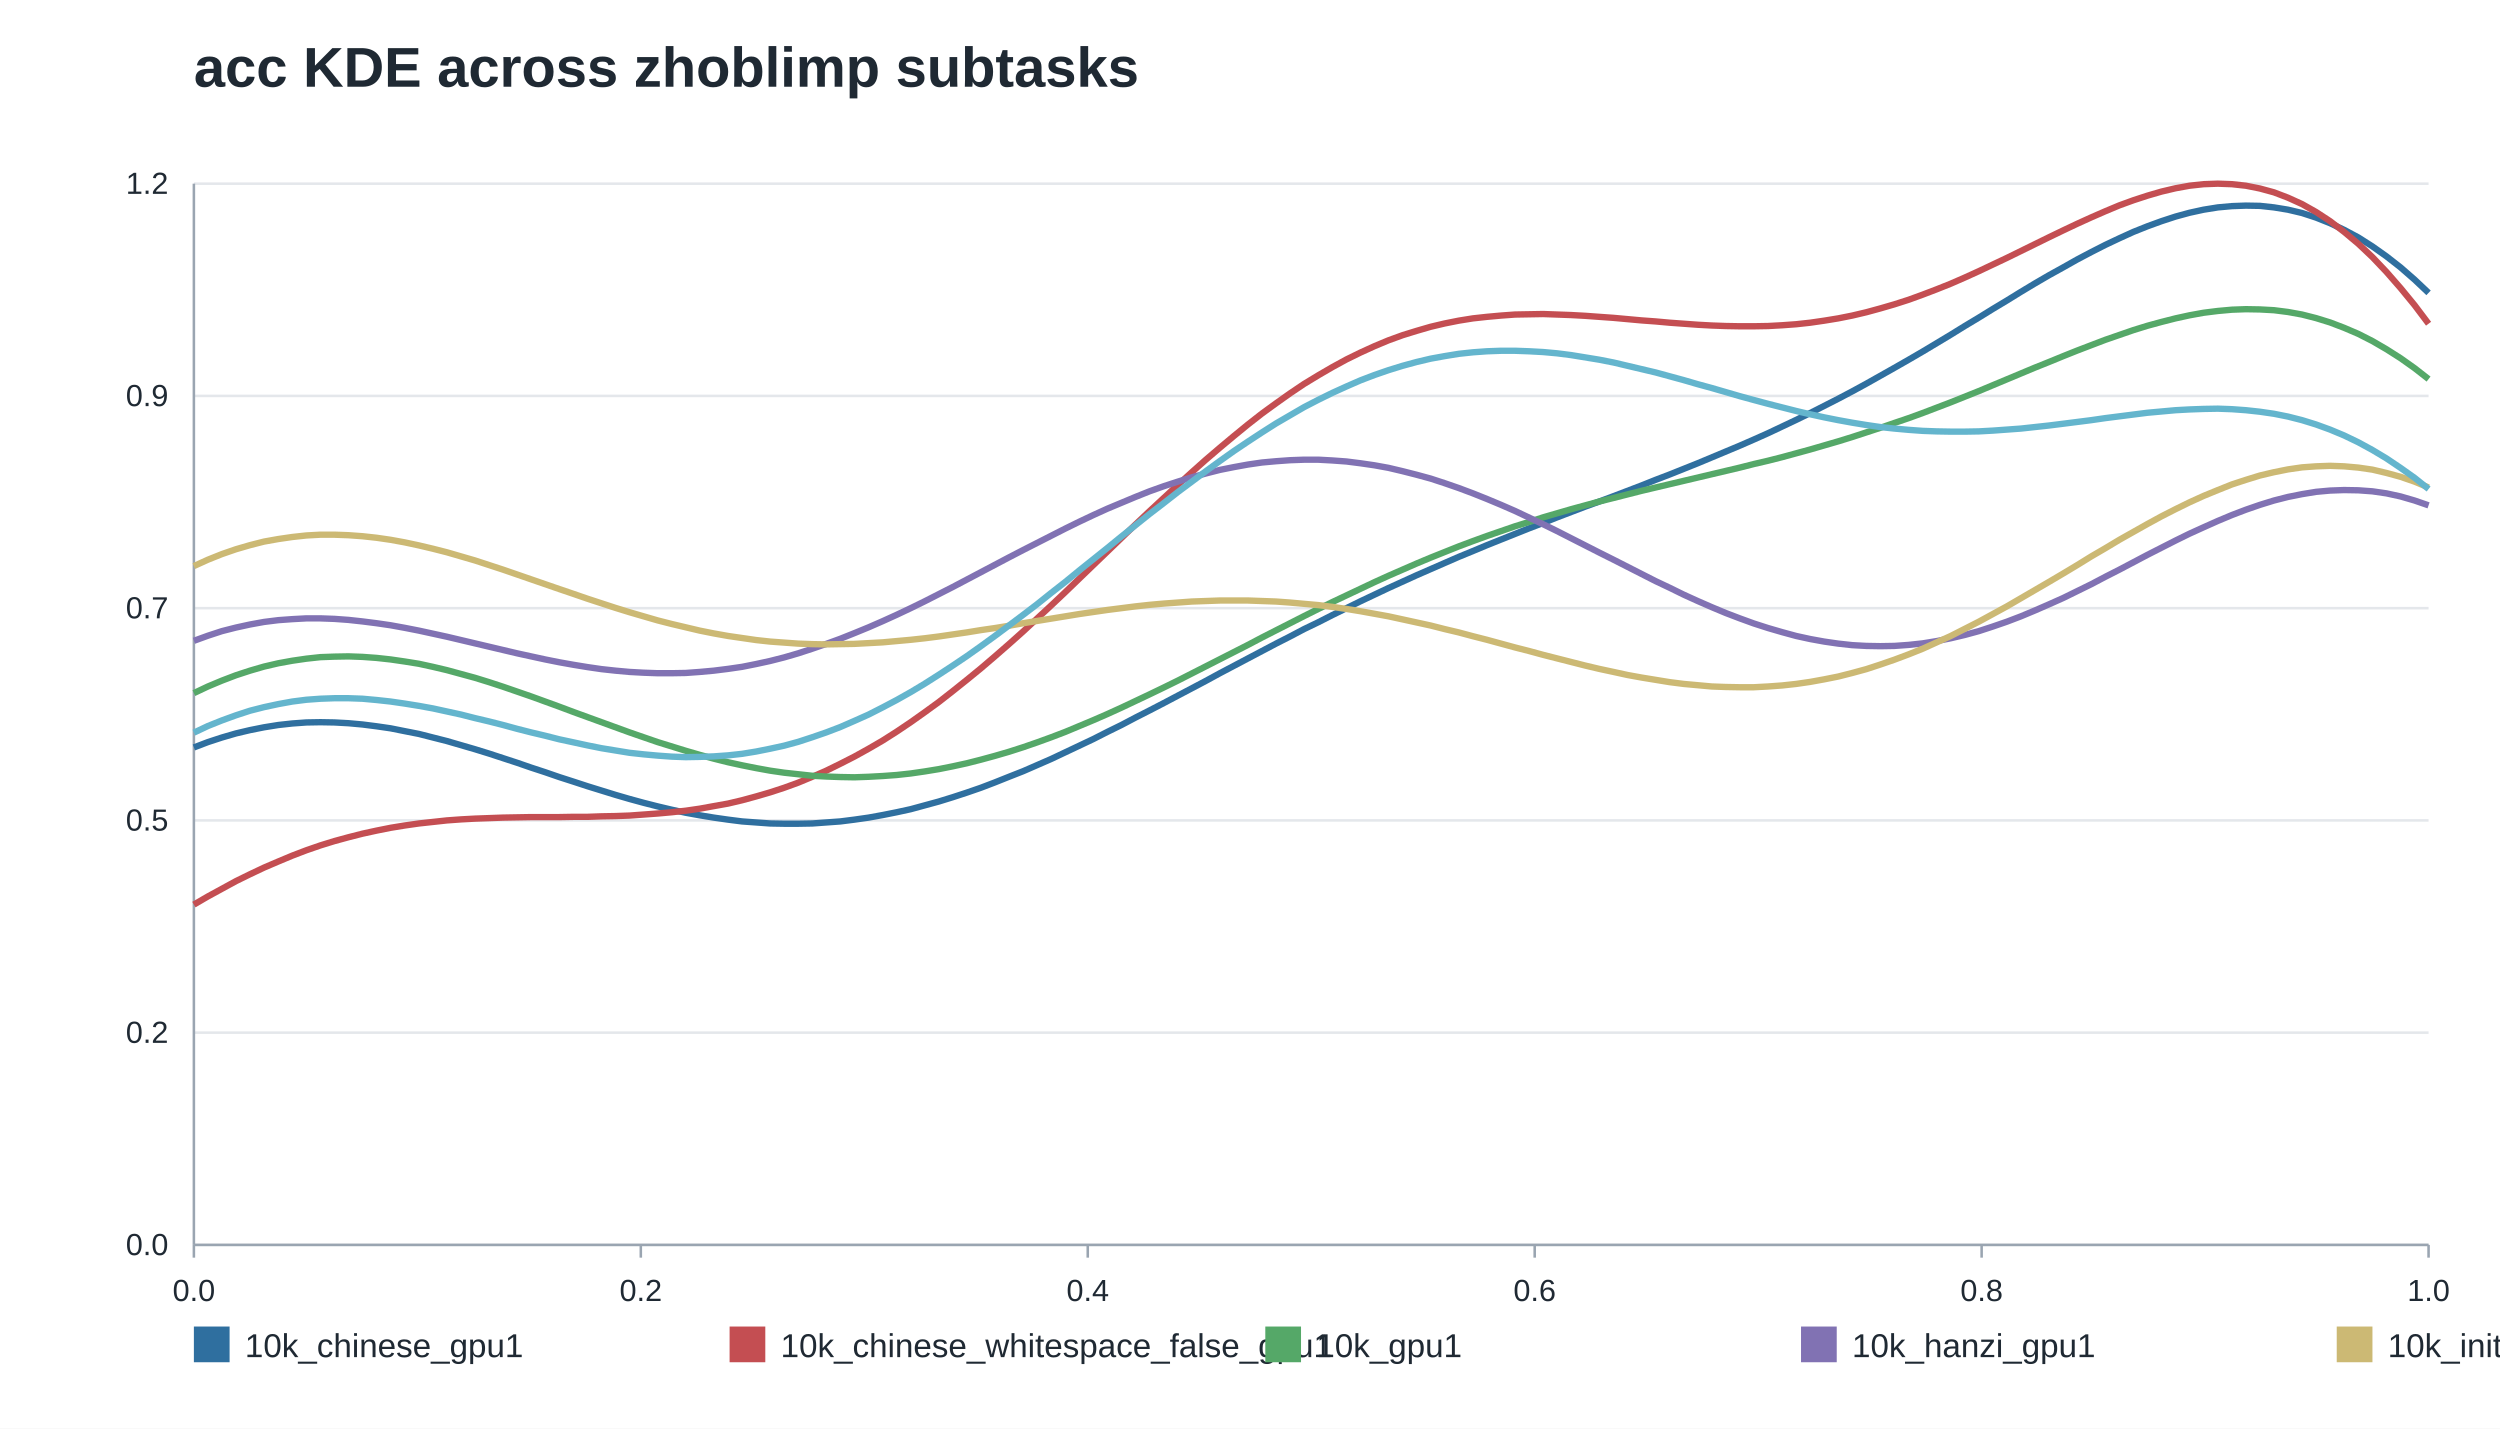
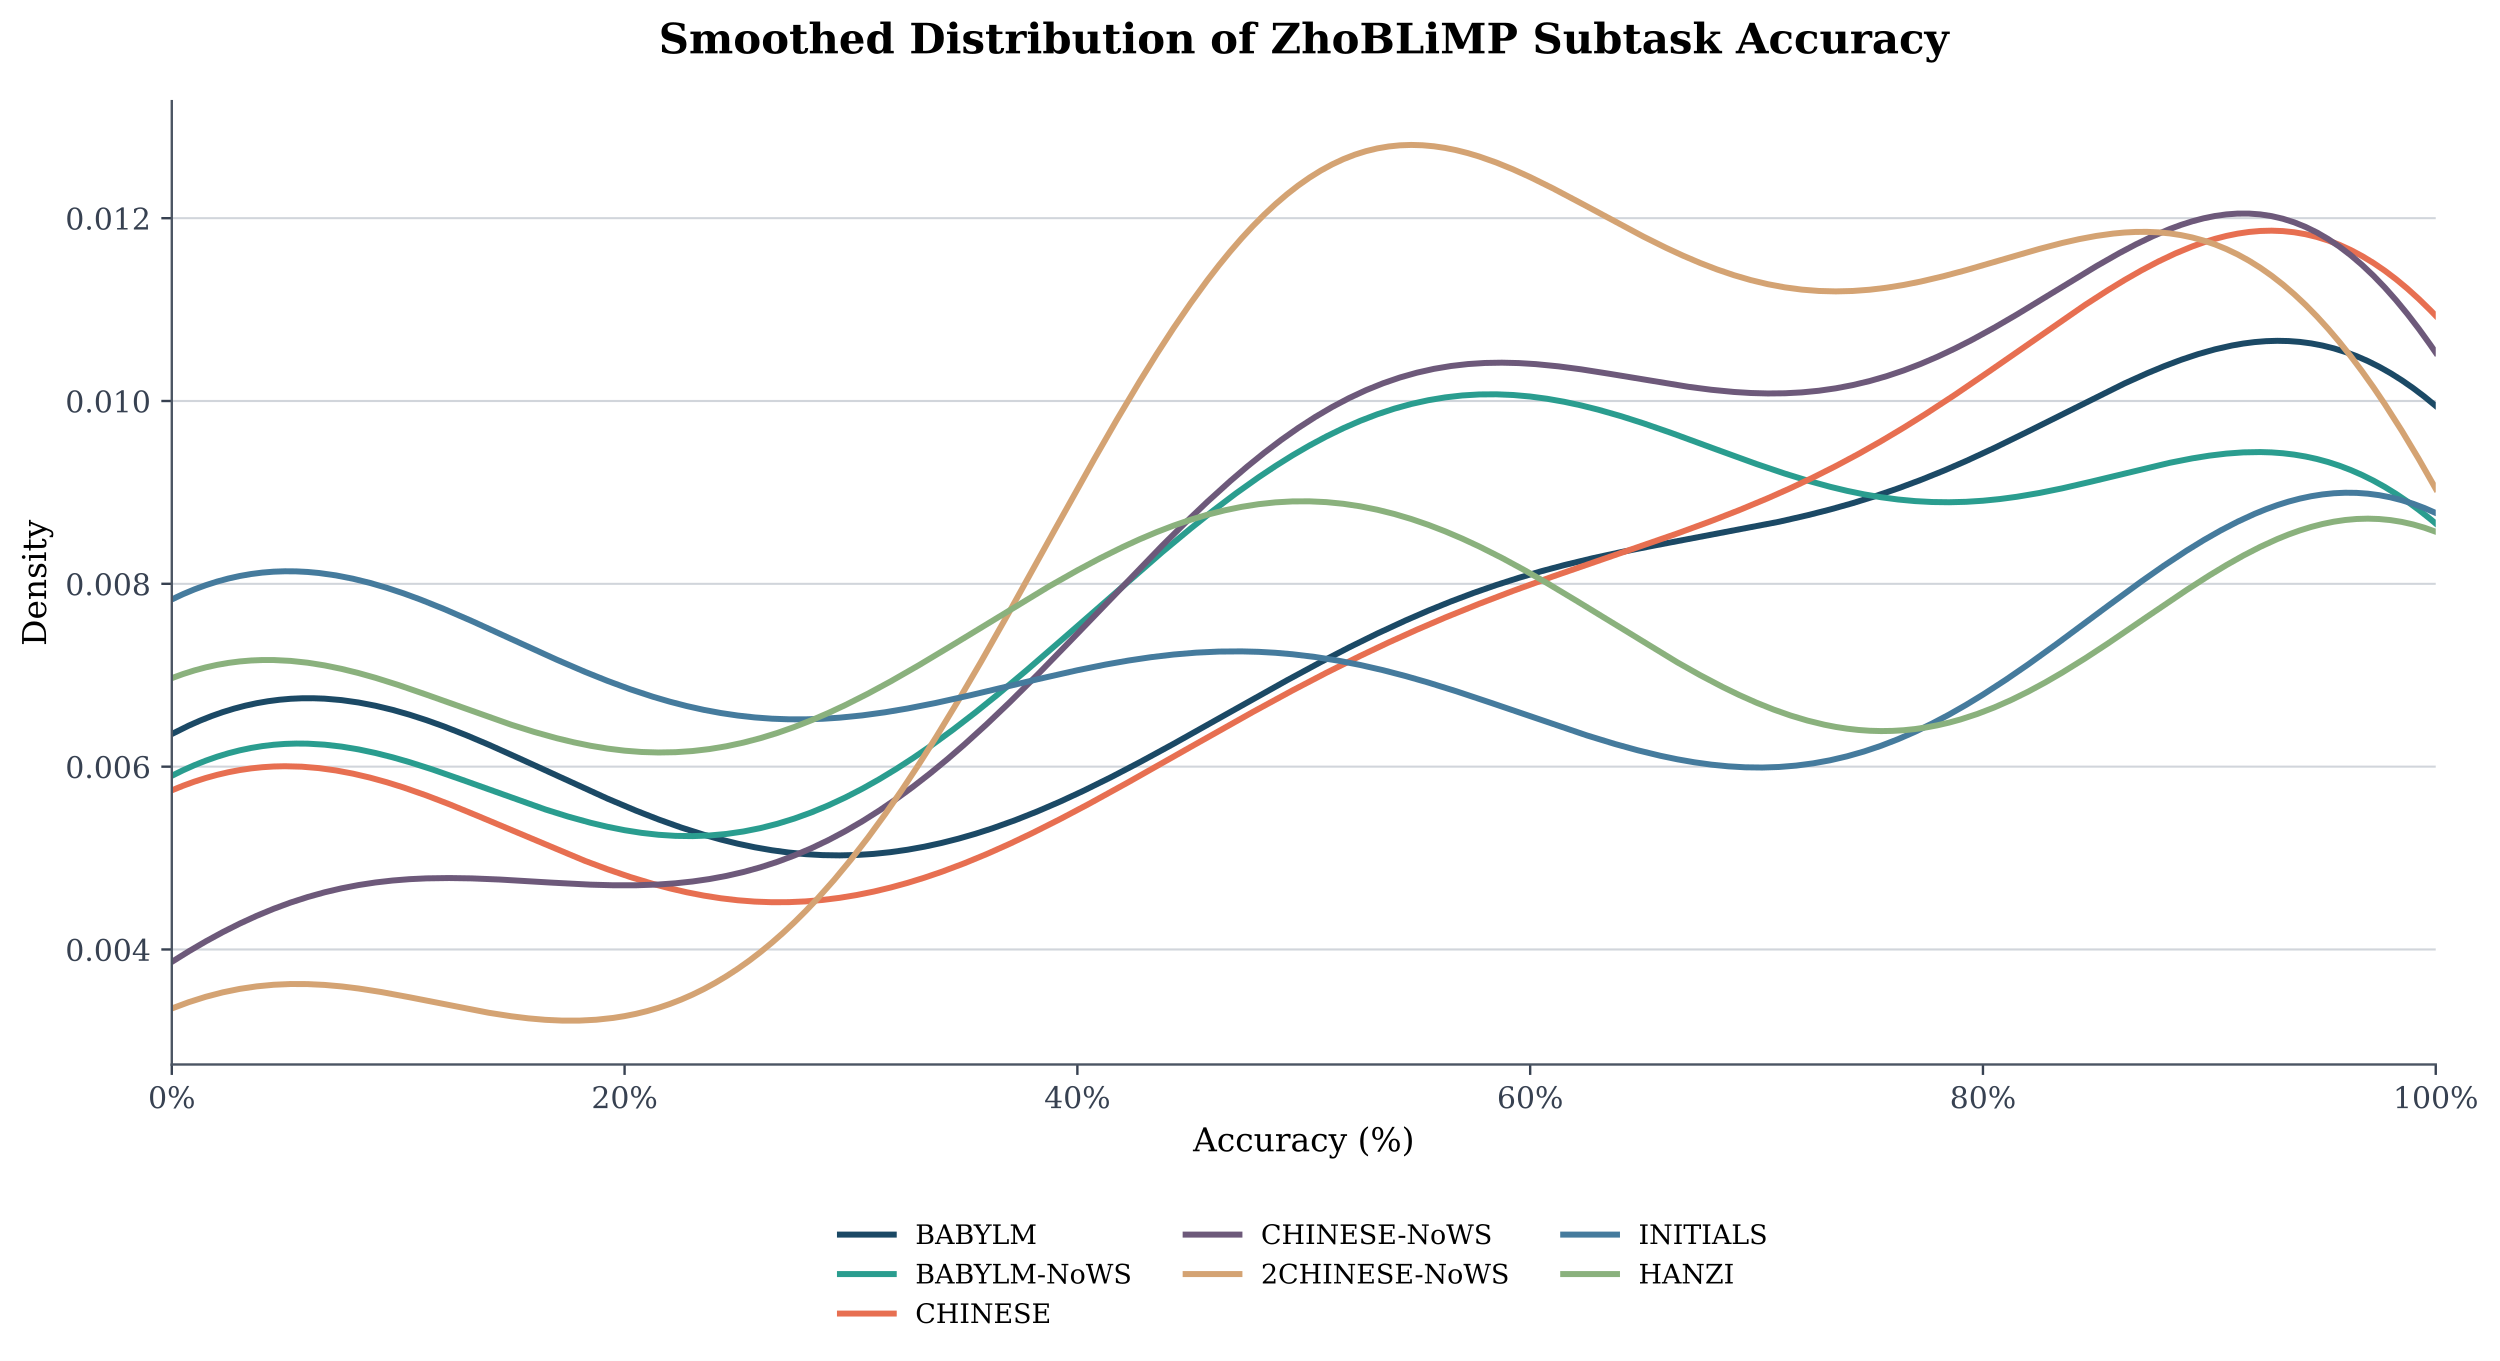
- <svg xmlns="http://www.w3.org/2000/svg" width="980" height="560" viewBox="0 0 980 560">
-   <style>text{font-family:Arial,sans-serif;fill:#1f2933}.axis{stroke:#9aa5b1;stroke-width:1}.grid{stroke:#e4e7eb;stroke-width:1}.label{font-size:12px}.title{font-size:22px;font-weight:700}.legend{font-size:13px}</style>
-   <rect width="980" height="560" fill="#ffffff" />
-   <text x="76" y="34" class="title">acc KDE across zhoblimp subtasks</text>
-   <line x1="76" y1="488.0" x2="952" y2="488.0" class="grid" />
-   <text x="66" y="492.0" text-anchor="end" class="label">0.0</text>
-   <line x1="76" y1="404.8" x2="952" y2="404.8" class="grid" />
-   <text x="66" y="408.8" text-anchor="end" class="label">0.2</text>
-   <line x1="76" y1="321.6" x2="952" y2="321.6" class="grid" />
-   <text x="66" y="325.6" text-anchor="end" class="label">0.5</text>
-   <line x1="76" y1="238.4" x2="952" y2="238.4" class="grid" />
-   <text x="66" y="242.4" text-anchor="end" class="label">0.7</text>
-   <line x1="76" y1="155.2" x2="952" y2="155.2" class="grid" />
-   <text x="66" y="159.2" text-anchor="end" class="label">0.9</text>
-   <line x1="76" y1="72.0" x2="952" y2="72.0" class="grid" />
-   <text x="66" y="76.0" text-anchor="end" class="label">1.2</text>
-   <line x1="76" y1="72" x2="76" y2="488" class="axis" />
-   <line x1="76" y1="488" x2="952" y2="488" class="axis" />
-   <polyline points="76.0,293.0 81.5,290.9 87.0,289.1 92.5,287.5 98.0,286.2 103.5,285.1 109.1,284.2 114.6,283.6 120.1,283.2 125.6,283.1 131.1,283.2 136.6,283.5 142.1,284.0 147.6,284.7 153.1,285.5 158.6,286.6 164.2,287.7 169.7,289.1 175.2,290.5 180.7,292.1 186.2,293.7 191.7,295.4 197.2,297.2 202.7,299.0 208.2,300.9 213.7,302.7 219.2,304.6 224.8,306.4 230.3,308.2 235.8,309.9 241.3,311.6 246.8,313.2 252.3,314.7 257.8,316.1 263.3,317.4 268.8,318.6 274.3,319.6 279.8,320.5 285.4,321.3 290.9,322.0 296.4,322.4 301.9,322.8 307.4,322.9 312.9,322.9 318.4,322.8 323.9,322.4 329.4,322.0 334.9,321.3 340.5,320.5 346.0,319.5 351.5,318.4 357.0,317.2 362.5,315.7 368.0,314.2 373.5,312.5 379.0,310.7 384.5,308.8 390.0,306.7 395.5,304.5 401.1,302.3 406.6,299.9 412.1,297.5 417.6,294.9 423.1,292.3 428.6,289.7 434.1,286.9 439.6,284.2 445.1,281.3 450.6,278.5 456.2,275.6 461.7,272.7 467.2,269.8 472.7,266.9 478.2,263.9 483.7,261.0 489.2,258.1 494.7,255.2 500.2,252.3 505.7,249.5 511.2,246.6 516.8,243.9 522.3,241.1 527.8,238.4 533.3,235.7 538.8,233.1 544.3,230.5 549.8,228.0 555.3,225.5 560.8,223.1 566.3,220.7 571.8,218.3 577.4,216.0 582.9,213.7 588.4,211.5 593.9,209.3 599.4,207.1 604.9,205.0 610.4,202.8 615.9,200.7 621.4,198.6 626.9,196.6 632.5,194.5 638.0,192.4 643.5,190.3 649.0,188.1 654.5,186.0 660.0,183.8 665.5,181.6 671.0,179.3 676.5,177.0 682.0,174.7 687.5,172.3 693.1,169.8 698.6,167.2 704.1,164.6 709.6,161.9 715.1,159.1 720.6,156.3 726.1,153.4 731.6,150.4 737.1,147.3 742.6,144.2 748.2,141.0 753.7,137.8 759.2,134.5 764.7,131.2 770.2,127.8 775.7,124.5 781.2,121.1 786.7,117.8 792.2,114.4 797.7,111.1 803.2,107.9 808.8,104.8 814.3,101.7 819.8,98.8 825.3,96.0 830.8,93.4 836.3,90.9 841.8,88.7 847.3,86.7 852.8,84.9 858.3,83.4 863.8,82.2 869.4,81.3 874.9,80.8 880.4,80.6 885.9,80.7 891.4,81.3 896.9,82.2 902.4,83.5 907.9,85.3 913.4,87.5 918.9,90.1 924.5,93.1 930.0,96.6 935.5,100.5 941.0,104.8 946.5,109.6 952.0,114.8" fill="none" stroke="#2f6f9f" stroke-width="2.5" />
-   <polyline points="76.0,354.6 81.5,351.4 87.0,348.4 92.5,345.4 98.0,342.7 103.5,340.1 109.1,337.7 114.6,335.4 120.1,333.3 125.6,331.4 131.1,329.7 136.6,328.2 142.1,326.8 147.6,325.6 153.1,324.5 158.6,323.6 164.2,322.8 169.7,322.2 175.2,321.6 180.7,321.2 186.2,320.9 191.7,320.7 197.2,320.5 202.7,320.4 208.2,320.3 213.7,320.3 219.2,320.3 224.8,320.2 230.3,320.2 235.8,320.0 241.3,319.9 246.8,319.7 252.3,319.3 257.8,318.9 263.3,318.4 268.8,317.8 274.3,317.0 279.8,316.0 285.4,315.0 290.9,313.7 296.4,312.2 301.9,310.6 307.4,308.8 312.9,306.8 318.4,304.5 323.9,302.1 329.4,299.4 334.9,296.6 340.5,293.5 346.0,290.3 351.5,286.8 357.0,283.1 362.5,279.2 368.0,275.2 373.5,270.9 379.0,266.5 384.5,262.0 390.0,257.3 395.5,252.5 401.1,247.5 406.6,242.4 412.1,237.3 417.6,232.1 423.1,226.8 428.6,221.5 434.1,216.2 439.6,210.9 445.1,205.6 450.6,200.4 456.2,195.2 461.7,190.1 467.2,185.1 472.7,180.2 478.2,175.5 483.7,170.9 489.2,166.4 494.7,162.1 500.2,158.1 505.7,154.2 511.2,150.5 516.8,147.1 522.3,143.9 527.8,140.9 533.3,138.2 538.8,135.7 544.3,133.4 549.8,131.4 555.3,129.7 560.8,128.1 566.3,126.8 571.8,125.7 577.4,124.8 582.9,124.2 588.4,123.7 593.9,123.3 599.4,123.2 604.9,123.1 610.4,123.3 615.9,123.5 621.4,123.8 626.9,124.2 632.5,124.6 638.0,125.1 643.5,125.6 649.0,126.0 654.5,126.5 660.0,126.9 665.5,127.3 671.0,127.6 676.5,127.8 682.0,127.9 687.5,127.9 693.1,127.8 698.6,127.5 704.1,127.1 709.6,126.5 715.1,125.7 720.6,124.8 726.1,123.7 731.6,122.4 737.1,120.9 742.6,119.3 748.2,117.5 753.7,115.5 759.2,113.4 764.7,111.2 770.2,108.8 775.7,106.3 781.2,103.7 786.7,101.1 792.2,98.4 797.7,95.7 803.2,93.0 808.8,90.3 814.3,87.7 819.8,85.2 825.3,82.8 830.8,80.5 836.3,78.5 841.8,76.7 847.3,75.1 852.8,73.8 858.3,72.8 863.8,72.2 869.4,72.0 874.9,72.2 880.4,72.8 885.9,73.9 891.4,75.4 896.9,77.5 902.4,80.0 907.9,83.1 913.4,86.7 918.9,90.9 924.5,95.6 930.0,100.8 935.5,106.6 941.0,112.9 946.5,119.6 952.0,126.9" fill="none" stroke="#c44e52" stroke-width="2.5" />
-   <polyline points="76.0,271.7 81.5,269.1 87.0,266.8 92.5,264.7 98.0,262.9 103.5,261.3 109.1,260.0 114.6,259.0 120.1,258.2 125.6,257.6 131.1,257.4 136.6,257.3 142.1,257.5 147.6,257.9 153.1,258.5 158.6,259.3 164.2,260.2 169.7,261.4 175.2,262.7 180.7,264.2 186.2,265.7 191.7,267.4 197.2,269.2 202.7,271.1 208.2,273.0 213.7,275.0 219.2,277.0 224.8,279.1 230.3,281.1 235.8,283.1 241.3,285.1 246.8,287.1 252.3,289.0 257.8,290.9 263.3,292.6 268.8,294.3 274.3,295.9 279.8,297.4 285.4,298.8 290.9,300.0 296.4,301.1 301.9,302.1 307.4,302.9 312.9,303.5 318.4,304.1 323.9,304.4 329.4,304.6 334.9,304.7 340.5,304.5 346.0,304.2 351.5,303.8 357.0,303.2 362.5,302.4 368.0,301.5 373.5,300.4 379.0,299.2 384.5,297.8 390.0,296.3 395.5,294.7 401.1,292.9 406.6,291.0 412.1,289.0 417.6,286.9 423.1,284.6 428.6,282.3 434.1,279.9 439.6,277.4 445.1,274.8 450.6,272.2 456.2,269.5 461.7,266.8 467.2,264.0 472.7,261.2 478.2,258.4 483.7,255.6 489.2,252.8 494.7,249.9 500.2,247.1 505.7,244.3 511.2,241.5 516.8,238.7 522.3,236.0 527.8,233.4 533.3,230.8 538.8,228.2 544.3,225.7 549.8,223.3 555.3,220.9 560.8,218.6 566.3,216.4 571.8,214.2 577.4,212.1 582.9,210.1 588.4,208.2 593.9,206.3 599.4,204.6 604.9,202.8 610.4,201.2 615.9,199.6 621.4,198.1 626.9,196.6 632.5,195.2 638.0,193.8 643.5,192.4 649.0,191.1 654.5,189.8 660.0,188.5 665.5,187.2 671.0,185.9 676.5,184.6 682.0,183.3 687.5,181.9 693.1,180.6 698.6,179.2 704.1,177.7 709.6,176.2 715.1,174.6 720.6,173.0 726.1,171.3 731.6,169.5 737.1,167.7 742.6,165.8 748.2,163.9 753.7,161.9 759.2,159.8 764.7,157.7 770.2,155.5 775.7,153.3 781.2,151.0 786.7,148.7 792.2,146.4 797.7,144.1 803.2,141.9 808.8,139.6 814.3,137.4 819.8,135.3 825.3,133.2 830.8,131.3 836.3,129.4 841.8,127.7 847.3,126.2 852.8,124.8 858.3,123.6 863.8,122.6 869.4,121.9 874.9,121.4 880.4,121.2 885.9,121.3 891.4,121.6 896.9,122.3 902.4,123.3 907.9,124.7 913.4,126.4 918.9,128.5 924.5,130.9 930.0,133.7 935.5,136.9 941.0,140.4 946.5,144.3 952.0,148.6" fill="none" stroke="#55a868" stroke-width="2.5" />
-   <polyline points="76.0,251.2 81.5,249.2 87.0,247.4 92.5,246.0 98.0,244.8 103.5,243.8 109.1,243.1 114.6,242.7 120.1,242.4 125.6,242.4 131.1,242.6 136.6,243.0 142.1,243.6 147.6,244.3 153.1,245.1 158.6,246.1 164.2,247.2 169.7,248.4 175.2,249.6 180.7,250.9 186.2,252.2 191.7,253.5 197.2,254.8 202.7,256.1 208.2,257.3 213.7,258.5 219.2,259.6 224.8,260.6 230.3,261.5 235.8,262.3 241.3,262.9 246.8,263.4 252.3,263.7 257.8,263.9 263.3,263.9 268.8,263.8 274.3,263.4 279.8,262.9 285.4,262.2 290.9,261.4 296.4,260.3 301.9,259.1 307.4,257.7 312.9,256.1 318.4,254.3 323.9,252.4 329.4,250.4 334.9,248.2 340.5,245.9 346.0,243.5 351.5,241.0 357.0,238.4 362.5,235.7 368.0,232.9 373.5,230.1 379.0,227.2 384.5,224.3 390.0,221.4 395.5,218.5 401.1,215.6 406.6,212.8 412.1,210.0 417.6,207.2 423.1,204.5 428.6,201.9 434.1,199.4 439.6,197.1 445.1,194.8 450.6,192.6 456.2,190.6 461.7,188.8 467.2,187.1 472.7,185.6 478.2,184.2 483.7,183.1 489.2,182.1 494.7,181.3 500.2,180.8 505.7,180.4 511.2,180.2 516.8,180.2 522.3,180.5 527.8,180.9 533.3,181.6 538.8,182.4 544.3,183.4 549.8,184.7 555.3,186.1 560.8,187.6 566.3,189.4 571.8,191.3 577.4,193.4 582.9,195.6 588.4,197.9 593.9,200.3 599.4,202.9 604.9,205.5 610.4,208.2 615.9,211.0 621.4,213.8 626.9,216.6 632.5,219.4 638.0,222.2 643.5,225.0 649.0,227.8 654.5,230.4 660.0,233.1 665.5,235.6 671.0,238.0 676.5,240.3 682.0,242.4 687.5,244.4 693.1,246.2 698.6,247.8 704.1,249.3 709.6,250.5 715.1,251.5 720.6,252.3 726.1,252.9 731.6,253.2 737.1,253.3 742.6,253.2 748.2,252.8 753.7,252.2 759.2,251.3 764.7,250.2 770.2,248.9 775.7,247.4 781.2,245.6 786.7,243.7 792.2,241.6 797.7,239.3 803.2,236.9 808.8,234.4 814.3,231.7 819.8,229.0 825.3,226.1 830.8,223.3 836.3,220.4 841.8,217.5 847.3,214.7 852.8,211.9 858.3,209.2 863.8,206.7 869.4,204.2 874.9,201.9 880.4,199.8 885.9,197.9 891.4,196.2 896.9,194.8 902.4,193.7 907.9,192.8 913.4,192.3 918.9,192.1 924.5,192.2 930.0,192.6 935.5,193.4 941.0,194.6 946.5,196.2 952.0,198.1" fill="none" stroke="#8172b3" stroke-width="2.5" />
-   <polyline points="76.0,221.9 81.5,219.4 87.0,217.2 92.5,215.3 98.0,213.7 103.5,212.3 109.1,211.3 114.6,210.5 120.1,209.9 125.6,209.6 131.1,209.6 136.6,209.8 142.1,210.2 147.6,210.8 153.1,211.6 158.6,212.6 164.2,213.8 169.7,215.1 175.2,216.5 180.7,218.1 186.2,219.7 191.7,221.5 197.2,223.3 202.7,225.2 208.2,227.1 213.7,229.0 219.2,230.9 224.8,232.8 230.3,234.7 235.8,236.5 241.3,238.3 246.8,240.0 252.3,241.6 257.8,243.2 263.3,244.6 268.8,245.9 274.3,247.2 279.8,248.3 285.4,249.3 290.9,250.1 296.4,250.9 301.9,251.5 307.4,251.9 312.9,252.3 318.4,252.5 323.9,252.6 329.4,252.5 334.9,252.4 340.5,252.1 346.0,251.8 351.5,251.3 357.0,250.8 362.5,250.2 368.0,249.5 373.5,248.7 379.0,247.9 384.5,247.0 390.0,246.2 395.5,245.3 401.1,244.3 406.6,243.4 412.1,242.5 417.6,241.6 423.1,240.7 428.6,239.9 434.1,239.1 439.6,238.4 445.1,237.7 450.6,237.1 456.2,236.6 461.7,236.2 467.2,235.8 472.7,235.6 478.2,235.4 483.7,235.4 489.2,235.4 494.7,235.6 500.2,235.8 505.7,236.2 511.2,236.7 516.8,237.2 522.3,237.9 527.8,238.7 533.3,239.6 538.8,240.6 544.3,241.6 549.8,242.8 555.3,244.0 560.8,245.2 566.3,246.6 571.8,247.9 577.4,249.4 582.9,250.8 588.4,252.3 593.9,253.8 599.4,255.2 604.9,256.7 610.4,258.1 615.9,259.5 621.4,260.9 626.9,262.2 632.5,263.4 638.0,264.6 643.5,265.6 649.0,266.5 654.5,267.4 660.0,268.1 665.5,268.6 671.0,269.1 676.5,269.3 682.0,269.4 687.5,269.4 693.1,269.1 698.6,268.7 704.1,268.1 709.6,267.3 715.1,266.3 720.6,265.2 726.1,263.8 731.6,262.3 737.1,260.5 742.6,258.6 748.2,256.5 753.7,254.3 759.2,251.8 764.7,249.3 770.2,246.5 775.7,243.7 781.2,240.7 786.7,237.7 792.2,234.5 797.7,231.3 803.2,228.1 808.8,224.8 814.3,221.5 819.8,218.1 825.3,214.9 830.8,211.6 836.3,208.5 841.8,205.4 847.3,202.4 852.8,199.6 858.3,196.9 863.8,194.4 869.4,192.1 874.9,189.9 880.4,188.1 885.9,186.4 891.4,185.1 896.9,184.0 902.4,183.2 907.9,182.8 913.4,182.6 918.9,182.8 924.5,183.3 930.0,184.1 935.5,185.4 941.0,186.9 946.5,188.8 952.0,191.1" fill="none" stroke="#ccb974" stroke-width="2.5" />
-   <polyline points="76.0,287.2 81.5,284.6 87.0,282.4 92.5,280.4 98.0,278.6 103.5,277.2 109.1,276.0 114.6,275.0 120.1,274.3 125.6,273.9 131.1,273.7 136.6,273.7 142.1,273.9 147.6,274.4 153.1,275.0 158.6,275.8 164.2,276.7 169.7,277.7 175.2,278.9 180.7,280.1 186.2,281.5 191.7,282.8 197.2,284.2 202.7,285.7 208.2,287.1 213.7,288.4 219.2,289.8 224.8,291.0 230.3,292.2 235.8,293.3 241.3,294.2 246.8,295.1 252.3,295.7 257.8,296.2 263.3,296.6 268.8,296.8 274.3,296.7 279.8,296.5 285.4,296.1 290.9,295.5 296.4,294.6 301.9,293.5 307.4,292.3 312.9,290.8 318.4,289.0 323.9,287.1 329.4,285.0 334.9,282.6 340.5,280.1 346.0,277.3 351.5,274.4 357.0,271.3 362.5,268.0 368.0,264.5 373.5,260.9 379.0,257.2 384.5,253.3 390.0,249.3 395.5,245.2 401.1,241.0 406.6,236.8 412.1,232.4 417.6,228.1 423.1,223.6 428.6,219.2 434.1,214.8 439.6,210.3 445.1,205.9 450.6,201.5 456.2,197.2 461.7,192.9 467.2,188.8 472.7,184.7 478.2,180.7 483.7,176.8 489.2,173.1 494.7,169.5 500.2,166.0 505.7,162.8 511.2,159.6 516.8,156.7 522.3,154.0 527.8,151.5 533.3,149.1 538.8,147.0 544.3,145.1 549.8,143.4 555.3,141.9 560.8,140.6 566.3,139.6 571.8,138.7 577.4,138.1 582.9,137.7 588.4,137.5 593.9,137.5 599.4,137.7 604.9,138.0 610.4,138.5 615.9,139.2 621.4,140.1 626.9,141.0 632.5,142.1 638.0,143.4 643.5,144.7 649.0,146.0 654.5,147.5 660.0,149.0 665.5,150.6 671.0,152.1 676.5,153.7 682.0,155.3 687.5,156.8 693.1,158.3 698.6,159.7 704.1,161.1 709.6,162.4 715.1,163.6 720.6,164.7 726.1,165.7 731.6,166.6 737.1,167.4 742.6,168.0 748.2,168.5 753.7,168.9 759.2,169.1 764.7,169.2 770.2,169.2 775.7,169.1 781.2,168.8 786.7,168.4 792.2,168.0 797.7,167.4 803.2,166.8 808.8,166.1 814.3,165.4 819.8,164.7 825.3,163.9 830.8,163.2 836.3,162.5 841.8,161.8 847.3,161.3 852.8,160.8 858.3,160.5 863.8,160.3 869.4,160.2 874.9,160.4 880.4,160.8 885.9,161.4 891.4,162.2 896.9,163.3 902.4,164.7 907.9,166.4 913.4,168.4 918.9,170.7 924.5,173.4 930.0,176.4 935.5,179.7 941.0,183.4 946.5,187.3 952.0,191.7" fill="none" stroke="#64b5cd" stroke-width="2.5" />
-   <line x1="76.0" y1="488" x2="76.0" y2="493" class="axis" />
-   <text x="76.0" y="510" text-anchor="middle" class="label">0.0</text>
-   <line x1="251.2" y1="488" x2="251.2" y2="493" class="axis" />
-   <text x="251.2" y="510" text-anchor="middle" class="label">0.2</text>
-   <line x1="426.4" y1="488" x2="426.4" y2="493" class="axis" />
-   <text x="426.4" y="510" text-anchor="middle" class="label">0.4</text>
-   <line x1="601.6" y1="488" x2="601.6" y2="493" class="axis" />
-   <text x="601.6" y="510" text-anchor="middle" class="label">0.6</text>
-   <line x1="776.8" y1="488" x2="776.8" y2="493" class="axis" />
-   <text x="776.8" y="510" text-anchor="middle" class="label">0.8</text>
-   <line x1="952.0" y1="488" x2="952.0" y2="493" class="axis" />
-   <text x="952.0" y="510" text-anchor="middle" class="label">1.0</text>
-   <rect x="76" y="520" width="14" height="14" fill="#2f6f9f" />
-   <text x="96" y="532" class="legend">10k_chinese_gpu1</text>
-   <rect x="286" y="520" width="14" height="14" fill="#c44e52" />
-   <text x="306" y="532" class="legend">10k_chinese_whitespace_false_gpu1</text>
-   <rect x="496" y="520" width="14" height="14" fill="#55a868" />
-   <text x="516" y="532" class="legend">10k_gpu1</text>
-   <rect x="706" y="520" width="14" height="14" fill="#8172b3" />
-   <text x="726" y="532" class="legend">10k_hanzi_gpu1</text>
-   <rect x="916" y="520" width="14" height="14" fill="#ccb974" />
-   <text x="936" y="532" class="legend">10k_initials_gpu1</text>
-   <rect x="1126" y="520" width="14" height="14" fill="#64b5cd" />
-   <text x="1146" y="532" class="legend">10k_whitespace_false_gpu1</text>
+ <svg xmlns="http://www.w3.org/2000/svg" xmlns:xlink="http://www.w3.org/1999/xlink" width="836.4pt" height="455.288pt" viewBox="0 0 836.4 455.288" version="1.1">
+   <defs>
+     <style type="text/css">*{stroke-linejoin: round; stroke-linecap: butt}</style>
+   </defs>
+   <g id="figure_1">
+     <g id="patch_1">
+       <path d="M 0 455.288  L 836.4 455.288  L 836.4 -0  L 0 -0  z " style="fill: #ffffff" />
+     </g>
+     <g id="axes_1">
+       <g id="patch_2">
+         <path d="M 57.474 356.135  L 814.905 356.135  L 814.905 33.838  L 57.474 33.838  z " style="fill: #ffffff" />
+       </g>
+       <g id="matplotlib.axis_1">
+         <g id="xtick_1">
+           <g id="line2d_1">
+             <defs>
+               <path id="m92c810620b" d="M 0 0  L 0 3.5  " style="stroke: #374151; stroke-width: 0.8" />
+             </defs>
+             <g>
+               <use xlink:href="#m92c810620b" x="57.474" y="356.135" style="fill: #374151; stroke: #374151; stroke-width: 0.8" />
+             </g>
+           </g>
+           <g id="text_1">
+             <text style="font-size: 10px; font-family: 'DejaVu Serif'; text-anchor: middle; fill: #374151" x="57.474" y="370.734" transform="rotate(-0 57.47406 370.7338)">0%</text>
+           </g>
+         </g>
+         <g id="xtick_2">
+           <g id="line2d_2">
+             <g>
+               <use xlink:href="#m92c810620b" x="208.96" y="356.135" style="fill: #374151; stroke: #374151; stroke-width: 0.8" />
+             </g>
+           </g>
+           <g id="text_2">
+             <text style="font-size: 10px; font-family: 'DejaVu Serif'; text-anchor: middle; fill: #374151" x="208.96" y="370.734" transform="rotate(-0 208.9602 370.7338)">20%</text>
+           </g>
+         </g>
+         <g id="xtick_3">
+           <g id="line2d_3">
+             <g>
+               <use xlink:href="#m92c810620b" x="360.446" y="356.135" style="fill: #374151; stroke: #374151; stroke-width: 0.8" />
+             </g>
+           </g>
+           <g id="text_3">
+             <text style="font-size: 10px; font-family: 'DejaVu Serif'; text-anchor: middle; fill: #374151" x="360.446" y="370.734" transform="rotate(-0 360.4464 370.7338)">40%</text>
+           </g>
+         </g>
+         <g id="xtick_4">
+           <g id="line2d_4">
+             <g>
+               <use xlink:href="#m92c810620b" x="511.933" y="356.135" style="fill: #374151; stroke: #374151; stroke-width: 0.8" />
+             </g>
+           </g>
+           <g id="text_4">
+             <text style="font-size: 10px; font-family: 'DejaVu Serif'; text-anchor: middle; fill: #374151" x="511.933" y="370.734" transform="rotate(-0 511.9326 370.7338)">60%</text>
+           </g>
+         </g>
+         <g id="xtick_5">
+           <g id="line2d_5">
+             <g>
+               <use xlink:href="#m92c810620b" x="663.419" y="356.135" style="fill: #374151; stroke: #374151; stroke-width: 0.8" />
+             </g>
+           </g>
+           <g id="text_5">
+             <text style="font-size: 10px; font-family: 'DejaVu Serif'; text-anchor: middle; fill: #374151" x="663.419" y="370.734" transform="rotate(-0 663.4188 370.7338)">80%</text>
+           </g>
+         </g>
+         <g id="xtick_6">
+           <g id="line2d_6">
+             <g>
+               <use xlink:href="#m92c810620b" x="814.905" y="356.135" style="fill: #374151; stroke: #374151; stroke-width: 0.8" />
+             </g>
+           </g>
+           <g id="text_6">
+             <text style="font-size: 10px; font-family: 'DejaVu Serif'; text-anchor: middle; fill: #374151" x="814.905" y="370.734" transform="rotate(-0 814.905 370.7338)">100%</text>
+           </g>
+         </g>
+         <g id="text_7">
+           <text style="font-size: 11px; font-family: 'DejaVu Serif'; text-anchor: middle" x="436.19" y="385.172" transform="rotate(-0 436.1895 385.1717)">Accuracy (%)</text>
+         </g>
+       </g>
+       <g id="matplotlib.axis_2">
+         <g id="ytick_1">
+           <g id="line2d_7">
+             <path d="M 57.474 317.653  L 814.905 317.653  " clip-path="url(#p277aa243fe)" style="fill: none; stroke: #d1d5db; stroke-width: 0.7; stroke-linecap: square" />
+           </g>
+           <g id="line2d_8">
+             <defs>
+               <path id="m29bde6aa96" d="M 0 0  L -3.5 0  " style="stroke: #374151; stroke-width: 0.8" />
+             </defs>
+             <g>
+               <use xlink:href="#m29bde6aa96" x="57.474" y="317.653" style="fill: #374151; stroke: #374151; stroke-width: 0.8" />
+             </g>
+           </g>
+           <g id="text_8">
+             <text style="font-size: 10px; font-family: 'DejaVu Serif'; text-anchor: end; fill: #374151" x="50.474" y="321.452" transform="rotate(-0 50.47406 321.452)">0.004</text>
+           </g>
+         </g>
+         <g id="ytick_2">
+           <g id="line2d_9">
+             <path d="M 57.474 256.488  L 814.905 256.488  " clip-path="url(#p277aa243fe)" style="fill: none; stroke: #d1d5db; stroke-width: 0.7; stroke-linecap: square" />
+           </g>
+           <g id="line2d_10">
+             <g>
+               <use xlink:href="#m29bde6aa96" x="57.474" y="256.488" style="fill: #374151; stroke: #374151; stroke-width: 0.8" />
+             </g>
+           </g>
+           <g id="text_9">
+             <text style="font-size: 10px; font-family: 'DejaVu Serif'; text-anchor: end; fill: #374151" x="50.474" y="260.288" transform="rotate(-0 50.47406 260.2877)">0.006</text>
+           </g>
+         </g>
+         <g id="ytick_3">
+           <g id="line2d_11">
+             <path d="M 57.474 195.324  L 814.905 195.324  " clip-path="url(#p277aa243fe)" style="fill: none; stroke: #d1d5db; stroke-width: 0.7; stroke-linecap: square" />
+           </g>
+           <g id="line2d_12">
+             <g>
+               <use xlink:href="#m29bde6aa96" x="57.474" y="195.324" style="fill: #374151; stroke: #374151; stroke-width: 0.8" />
+             </g>
+           </g>
+           <g id="text_10">
+             <text style="font-size: 10px; font-family: 'DejaVu Serif'; text-anchor: end; fill: #374151" x="50.474" y="199.123" transform="rotate(-0 50.47406 199.1234)">0.008</text>
+           </g>
+         </g>
+         <g id="ytick_4">
+           <g id="line2d_13">
+             <path d="M 57.474 134.16  L 814.905 134.16  " clip-path="url(#p277aa243fe)" style="fill: none; stroke: #d1d5db; stroke-width: 0.7; stroke-linecap: square" />
+           </g>
+           <g id="line2d_14">
+             <g>
+               <use xlink:href="#m29bde6aa96" x="57.474" y="134.16" style="fill: #374151; stroke: #374151; stroke-width: 0.8" />
+             </g>
+           </g>
+           <g id="text_11">
+             <text style="font-size: 10px; font-family: 'DejaVu Serif'; text-anchor: end; fill: #374151" x="50.474" y="137.959" transform="rotate(-0 50.47406 137.959)">0.010</text>
+           </g>
+         </g>
+         <g id="ytick_5">
+           <g id="line2d_15">
+             <path d="M 57.474 72.996  L 814.905 72.996  " clip-path="url(#p277aa243fe)" style="fill: none; stroke: #d1d5db; stroke-width: 0.7; stroke-linecap: square" />
+           </g>
+           <g id="line2d_16">
+             <g>
+               <use xlink:href="#m29bde6aa96" x="57.474" y="72.996" style="fill: #374151; stroke: #374151; stroke-width: 0.8" />
+             </g>
+           </g>
+           <g id="text_12">
+             <text style="font-size: 10px; font-family: 'DejaVu Serif'; text-anchor: end; fill: #374151" x="50.474" y="76.795" transform="rotate(-0 50.47406 76.79472)">0.012</text>
+           </g>
+         </g>
+         <g id="text_13">
+           <text style="font-size: 11px; font-family: 'DejaVu Serif'; text-anchor: middle" x="15.402" y="194.987" transform="rotate(-90 15.40188 194.9866)">Density</text>
+         </g>
+       </g>
+       <g id="line2d_17">
+         <path d="M 57.474 245.578  L 63.155 242.76  L 66.942 241.088  L 70.729 239.584  L 74.516 238.25  L 78.303 237.085  L 82.091 236.09  L 85.878 235.264  L 89.665 234.606  L 93.452 234.113  L 97.239 233.784  L 101.026 233.616  L 104.813 233.604  L 108.601 233.744  L 114.281 234.23  L 119.962 235.031  L 125.643 236.125  L 131.324 237.491  L 137.004 239.106  L 142.685 240.943  L 148.366 242.976  L 155.94 245.945  L 163.514 249.148  L 174.876 254.245  L 203.28 267.207  L 212.747 271.198  L 220.322 274.155  L 227.896 276.858  L 235.47 279.268  L 241.151 280.864  L 246.832 282.267  L 252.513 283.465  L 258.193 284.452  L 263.874 285.221  L 269.555 285.767  L 275.235 286.087  L 280.916 286.18  L 286.597 286.044  L 292.278 285.681  L 297.958 285.093  L 303.639 284.284  L 309.32 283.258  L 315.001 282.022  L 320.681 280.581  L 326.362 278.944  L 332.043 277.119  L 339.617 274.409  L 347.191 271.407  L 354.766 268.139  L 362.34 264.633  L 371.808 259.962  L 381.276 255.028  L 392.637 248.85  L 409.679 239.293  L 430.509 227.634  L 441.87 221.503  L 451.338 216.604  L 460.806 211.947  L 470.274 207.571  L 477.848 204.293  L 485.423 201.223  L 492.997 198.37  L 500.571 195.734  L 508.145 193.311  L 515.72 191.094  L 523.294 189.071  L 532.762 186.785  L 542.23 184.728  L 553.591 182.484  L 595.25 174.543  L 604.718 172.377  L 612.292 170.45  L 619.867 168.323  L 627.441 165.976  L 635.015 163.395  L 642.589 160.576  L 650.164 157.523  L 657.738 154.248  L 667.206 149.879  L 678.567 144.325  L 710.758 128.298  L 718.333 124.887  L 724.013 122.528  L 729.694 120.381  L 735.375 118.484  L 741.055 116.876  L 746.736 115.592  L 750.523 114.935  L 754.311 114.448  L 758.098 114.141  L 761.885 114.023  L 765.672 114.104  L 769.459 114.39  L 773.246 114.891  L 777.033 115.611  L 780.821 116.558  L 784.608 117.736  L 788.395 119.15  L 792.182 120.803  L 795.969 122.697  L 799.756 124.835  L 803.544 127.217  L 807.331 129.842  L 811.118 132.71  L 814.905 135.818  L 814.905 135.818  " clip-path="url(#p277aa243fe)" style="fill: none; stroke: #1b4965; stroke-width: 2; stroke-linecap: square" />
+       </g>
+       <g id="line2d_18">
+         <path d="M 57.474 259.55  L 61.261 257.688  L 65.048 256.002  L 68.836 254.493  L 72.623 253.163  L 76.41 252.012  L 80.197 251.038  L 83.984 250.242  L 87.771 249.619  L 91.558 249.168  L 95.346 248.884  L 99.133 248.762  L 102.92 248.798  L 108.601 249.132  L 114.281 249.783  L 119.962 250.724  L 125.643 251.926  L 131.324 253.357  L 137.004 254.985  L 144.579 257.4  L 154.047 260.695  L 182.45 270.81  L 190.024 273.18  L 197.599 275.27  L 203.28 276.618  L 208.96 277.749  L 214.641 278.643  L 220.322 279.282  L 226.002 279.649  L 231.683 279.732  L 237.364 279.519  L 243.045 279.005  L 248.725 278.182  L 254.406 277.049  L 260.087 275.606  L 265.768 273.854  L 271.448 271.799  L 277.129 269.446  L 282.81 266.804  L 288.49 263.884  L 294.171 260.697  L 299.852 257.257  L 305.533 253.579  L 311.213 249.679  L 318.788 244.165  L 326.362 238.332  L 333.936 232.228  L 343.404 224.292  L 354.766 214.457  L 388.85 184.69  L 398.318 176.834  L 405.892 170.816  L 413.467 165.089  L 421.041 159.703  L 426.722 155.914  L 432.402 152.359  L 438.083 149.055  L 443.764 146.014  L 449.445 143.251  L 455.125 140.776  L 460.806 138.598  L 466.487 136.723  L 472.167 135.155  L 477.848 133.897  L 483.529 132.949  L 489.21 132.306  L 494.89 131.965  L 500.571 131.916  L 506.252 132.151  L 511.933 132.656  L 517.613 133.416  L 523.294 134.415  L 528.975 135.633  L 534.656 137.049  L 542.23 139.206  L 549.804 141.617  L 559.272 144.892  L 574.421 150.44  L 587.676 155.245  L 597.144 158.448  L 604.718 160.783  L 612.292 162.86  L 617.973 164.22  L 623.654 165.391  L 629.334 166.359  L 635.015 167.113  L 640.696 167.646  L 646.377 167.953  L 652.057 168.033  L 657.738 167.889  L 663.419 167.527  L 669.1 166.959  L 674.78 166.199  L 682.355 164.917  L 689.929 163.38  L 699.397 161.197  L 725.907 154.835  L 733.481 153.346  L 739.162 152.44  L 744.843 151.759  L 750.523 151.346  L 756.204 151.24  L 759.991 151.358  L 763.778 151.64  L 767.566 152.095  L 771.353 152.733  L 775.14 153.562  L 778.927 154.59  L 782.714 155.823  L 786.501 157.268  L 790.288 158.929  L 794.076 160.81  L 797.863 162.915  L 801.65 165.245  L 805.437 167.801  L 809.224 170.583  L 813.011 173.589  L 814.905 175.175  L 814.905 175.175  " clip-path="url(#p277aa243fe)" style="fill: none; stroke: #2a9d8f; stroke-width: 2; stroke-linecap: square" />
+       </g>
+       <g id="line2d_19">
+         <path d="M 57.474 264.412  L 61.261 262.874  L 65.048 261.499  L 68.836 260.286  L 72.623 259.238  L 76.41 258.354  L 80.197 257.634  L 83.984 257.076  L 87.771 256.678  L 91.558 256.438  L 95.346 256.352  L 101.026 256.504  L 106.707 256.98  L 112.388 257.761  L 118.069 258.826  L 123.749 260.153  L 129.43 261.717  L 135.111 263.492  L 142.685 266.138  L 150.259 269.042  L 159.727 272.927  L 195.705 288.015  L 203.28 290.837  L 210.854 293.415  L 218.428 295.706  L 224.109 297.214  L 229.79 298.527  L 235.47 299.633  L 241.151 300.524  L 246.832 301.193  L 252.513 301.634  L 258.193 301.845  L 263.874 301.823  L 269.555 301.57  L 275.235 301.086  L 280.916 300.375  L 286.597 299.441  L 292.278 298.292  L 297.958 296.933  L 303.639 295.372  L 309.32 293.62  L 315.001 291.685  L 322.575 288.84  L 330.149 285.716  L 337.724 282.341  L 345.298 278.745  L 354.766 273.986  L 364.234 268.987  L 377.489 261.699  L 398.318 249.91  L 419.147 238.197  L 432.402 230.998  L 443.764 225.072  L 455.125 219.416  L 464.593 214.93  L 474.061 210.658  L 483.529 206.599  L 494.89 201.999  L 506.252 197.663  L 519.507 192.874  L 536.549 186.984  L 561.166 178.47  L 572.527 174.303  L 581.995 170.615  L 591.463 166.675  L 599.037 163.308  L 606.611 159.729  L 614.186 155.922  L 621.76 151.878  L 629.334 147.594  L 636.909 143.075  L 644.483 138.335  L 653.951 132.133  L 665.312 124.374  L 697.503 102.066  L 705.078 97.175  L 710.758 93.709  L 716.439 90.461  L 722.12 87.473  L 727.8 84.785  L 733.481 82.44  L 737.268 81.087  L 741.055 79.916  L 744.843 78.938  L 748.63 78.164  L 752.417 77.605  L 756.204 77.271  L 759.991 77.172  L 763.778 77.315  L 767.566 77.709  L 771.353 78.361  L 775.14 79.278  L 778.927 80.464  L 782.714 81.925  L 786.501 83.665  L 790.288 85.684  L 794.076 87.986  L 797.863 90.571  L 801.65 93.437  L 805.437 96.583  L 809.224 100.007  L 813.011 103.704  L 814.905 105.654  L 814.905 105.654  " clip-path="url(#p277aa243fe)" style="fill: none; stroke: #e76f51; stroke-width: 2; stroke-linecap: square" />
+       </g>
+       <g id="line2d_20">
+         <path d="M 57.474 321.81  L 63.155 318.274  L 68.836 314.952  L 74.516 311.858  L 80.197 309.004  L 85.878 306.397  L 91.558 304.045  L 97.239 301.95  L 102.92 300.113  L 108.601 298.53  L 114.281 297.196  L 119.962 296.102  L 125.643 295.237  L 131.324 294.588  L 137.004 294.137  L 142.685 293.868  L 150.259 293.754  L 157.834 293.873  L 167.302 294.263  L 184.344 295.28  L 197.599 295.968  L 205.173 296.177  L 212.747 296.178  L 220.322 295.916  L 226.002 295.513  L 231.683 294.912  L 237.364 294.094  L 243.045 293.04  L 248.725 291.737  L 254.406 290.169  L 260.087 288.328  L 265.768 286.203  L 271.448 283.788  L 277.129 281.078  L 282.81 278.072  L 288.49 274.771  L 294.171 271.178  L 299.852 267.299  L 305.533 263.143  L 311.213 258.72  L 316.894 254.046  L 322.575 249.134  L 330.149 242.252  L 337.724 235.034  L 347.191 225.629  L 358.553 213.95  L 388.85 182.524  L 396.424 175.021  L 403.999 167.81  L 411.573 160.962  L 417.254 156.104  L 422.934 151.511  L 428.615 147.205  L 434.296 143.205  L 439.977 139.528  L 445.657 136.185  L 451.338 133.186  L 457.019 130.536  L 462.7 128.237  L 468.38 126.287  L 474.061 124.679  L 479.742 123.405  L 485.423 122.451  L 491.103 121.802  L 496.784 121.437  L 502.465 121.336  L 508.145 121.473  L 513.826 121.822  L 521.401 122.567  L 528.975 123.564  L 538.443 125.053  L 564.953 129.421  L 572.527 130.4  L 580.101 131.133  L 585.782 131.483  L 591.463 131.638  L 597.144 131.574  L 602.824 131.276  L 608.505 130.727  L 614.186 129.915  L 619.867 128.832  L 625.547 127.474  L 631.228 125.838  L 636.909 123.928  L 642.589 121.752  L 648.27 119.32  L 653.951 116.65  L 659.632 113.763  L 667.206 109.621  L 674.78 105.213  L 686.142 98.3  L 701.29 89.094  L 708.865 84.775  L 714.545 81.77  L 720.226 79.034  L 725.907 76.626  L 729.694 75.233  L 733.481 74.03  L 737.268 73.034  L 741.055 72.263  L 744.843 71.732  L 748.63 71.456  L 752.417 71.452  L 756.204 71.731  L 759.991 72.306  L 763.778 73.19  L 767.566 74.392  L 771.353 75.921  L 775.14 77.784  L 778.927 79.987  L 782.714 82.534  L 786.501 85.428  L 790.288 88.669  L 794.076 92.257  L 797.863 96.189  L 801.65 100.462  L 805.437 105.067  L 809.224 109.999  L 813.011 115.248  L 814.905 117.988  L 814.905 117.988  " clip-path="url(#p277aa243fe)" style="fill: none; stroke: #6d597a; stroke-width: 2; stroke-linecap: square" />
+       </g>
+       <g id="line2d_21">
+         <path d="M 57.474 337.399  L 63.155 335.285  L 68.836 333.485  L 74.516 332.005  L 80.197 330.845  L 85.878 330  L 91.558 329.461  L 97.239 329.214  L 102.92 329.24  L 108.601 329.516  L 114.281 330.017  L 119.962 330.713  L 127.536 331.889  L 137.004 333.643  L 163.514 338.83  L 171.089 340.005  L 176.769 340.698  L 182.45 341.192  L 188.131 341.455  L 193.812 341.454  L 199.492 341.162  L 205.173 340.551  L 208.96 339.952  L 212.747 339.193  L 216.535 338.266  L 220.322 337.165  L 224.109 335.884  L 227.896 334.417  L 231.683 332.757  L 235.47 330.902  L 239.257 328.846  L 243.045 326.584  L 246.832 324.114  L 250.619 321.433  L 254.406 318.537  L 258.193 315.426  L 261.98 312.097  L 265.768 308.549  L 269.555 304.784  L 273.342 300.802  L 279.023 294.423  L 284.703 287.568  L 290.384 280.247  L 296.065 272.479  L 301.746 264.285  L 307.426 255.691  L 313.107 246.729  L 320.681 234.269  L 328.256 221.319  L 337.724 204.613  L 352.872 177.278  L 366.127 153.525  L 373.701 140.342  L 381.276 127.629  L 386.957 118.487  L 392.637 109.745  L 398.318 101.456  L 403.999 93.668  L 407.786 88.775  L 411.573 84.136  L 415.36 79.76  L 419.147 75.657  L 422.934 71.833  L 426.722 68.295  L 430.509 65.048  L 434.296 62.095  L 438.083 59.438  L 441.87 57.078  L 445.657 55.013  L 449.445 53.242  L 453.232 51.761  L 457.019 50.565  L 460.806 49.647  L 464.593 49.001  L 468.38 48.618  L 472.167 48.488  L 475.955 48.6  L 479.742 48.943  L 483.529 49.505  L 487.316 50.272  L 491.103 51.231  L 494.89 52.366  L 500.571 54.368  L 506.252 56.683  L 511.933 59.257  L 519.507 63  L 528.975 67.999  L 549.804 79.144  L 557.378 82.905  L 563.059 85.53  L 568.74 87.95  L 574.421 90.136  L 580.101 92.066  L 585.782 93.718  L 591.463 95.08  L 597.144 96.14  L 602.824 96.895  L 608.505 97.344  L 614.186 97.492  L 619.867 97.349  L 625.547 96.928  L 631.228 96.247  L 636.909 95.329  L 642.589 94.2  L 650.164 92.417  L 657.738 90.391  L 669.1 87.093  L 682.355 83.26  L 689.929 81.29  L 695.61 80.005  L 701.29 78.94  L 706.971 78.147  L 710.758 77.793  L 714.545 77.596  L 718.333 77.571  L 722.12 77.731  L 725.907 78.09  L 729.694 78.662  L 733.481 79.459  L 737.268 80.493  L 741.055 81.776  L 744.843 83.317  L 748.63 85.126  L 752.417 87.212  L 756.204 89.582  L 759.991 92.243  L 763.778 95.198  L 767.566 98.453  L 771.353 102.009  L 775.14 105.867  L 778.927 110.026  L 782.714 114.485  L 786.501 119.239  L 790.288 124.283  L 794.076 129.611  L 797.863 135.214  L 803.544 144.113  L 809.224 153.57  L 814.905 163.538  L 814.905 163.538  " clip-path="url(#p277aa243fe)" style="fill: none; stroke: #d4a373; stroke-width: 2; stroke-linecap: square" />
+       </g>
+       <g id="line2d_22">
+         <path d="M 57.474 200.538  L 61.261 198.767  L 65.048 197.183  L 68.836 195.785  L 72.623 194.574  L 76.41 193.548  L 80.197 192.707  L 83.984 192.047  L 87.771 191.566  L 91.558 191.261  L 95.346 191.127  L 99.133 191.16  L 102.92 191.354  L 106.707 191.703  L 112.388 192.504  L 118.069 193.616  L 123.749 195.014  L 129.43 196.67  L 135.111 198.554  L 140.791 200.638  L 148.366 203.671  L 157.834 207.767  L 171.089 213.806  L 186.237 220.695  L 195.705 224.769  L 203.28 227.808  L 210.854 230.598  L 218.428 233.096  L 224.109 234.759  L 229.79 236.227  L 235.47 237.492  L 241.151 238.548  L 246.832 239.392  L 252.513 240.022  L 258.193 240.441  L 263.874 240.65  L 269.555 240.658  L 275.235 240.471  L 280.916 240.1  L 288.49 239.339  L 296.065 238.305  L 303.639 237.033  L 313.107 235.17  L 324.468 232.645  L 347.191 227.233  L 360.446 224.239  L 369.914 222.329  L 377.489 220.996  L 385.063 219.869  L 392.637 218.977  L 400.212 218.345  L 407.786 217.99  L 415.36 217.927  L 421.041 218.076  L 426.722 218.396  L 432.402 218.885  L 439.977 219.799  L 447.551 221.003  L 455.125 222.483  L 462.7 224.218  L 470.274 226.186  L 477.848 228.356  L 487.316 231.304  L 498.678 235.088  L 530.868 246.028  L 540.336 248.923  L 547.911 251.013  L 555.485 252.85  L 561.166 254.033  L 566.846 255.027  L 572.527 255.816  L 578.208 256.382  L 583.889 256.71  L 589.569 256.786  L 595.25 256.597  L 600.931 256.134  L 606.611 255.388  L 612.292 254.354  L 617.973 253.028  L 623.654 251.409  L 629.334 249.499  L 635.015 247.302  L 640.696 244.827  L 646.377 242.083  L 652.057 239.084  L 657.738 235.846  L 663.419 232.389  L 670.993 227.476  L 678.567 222.272  L 688.035 215.463  L 705.078 202.816  L 716.439 194.51  L 724.013 189.209  L 731.588 184.207  L 737.268 180.709  L 742.949 177.469  L 748.63 174.525  L 754.311 171.913  L 758.098 170.372  L 761.885 169.003  L 765.672 167.815  L 769.459 166.815  L 773.246 166.012  L 777.033 165.413  L 780.821 165.023  L 784.608 164.848  L 788.395 164.894  L 792.182 165.164  L 795.969 165.662  L 799.756 166.39  L 803.544 167.35  L 807.331 168.542  L 811.118 169.968  L 814.905 171.625  L 814.905 171.625  " clip-path="url(#p277aa243fe)" style="fill: none; stroke: #457b9d; stroke-width: 2; stroke-linecap: square" />
+       </g>
+       <g id="line2d_23">
+         <path d="M 57.474 226.874  L 61.261 225.495  L 65.048 224.297  L 68.836 223.281  L 72.623 222.443  L 76.41 221.782  L 80.197 221.293  L 83.984 220.974  L 87.771 220.819  L 91.558 220.822  L 97.239 221.111  L 102.92 221.719  L 108.601 222.62  L 114.281 223.784  L 119.962 225.181  L 125.643 226.777  L 133.217 229.155  L 142.685 232.411  L 171.089 242.48  L 178.663 244.858  L 186.237 246.97  L 191.918 248.342  L 197.599 249.508  L 203.28 250.447  L 208.96 251.143  L 214.641 251.583  L 220.322 251.755  L 226.002 251.652  L 231.683 251.27  L 237.364 250.607  L 243.045 249.664  L 248.725 248.445  L 254.406 246.957  L 260.087 245.21  L 265.768 243.214  L 271.448 240.984  L 277.129 238.535  L 282.81 235.884  L 290.384 232.068  L 297.958 227.976  L 307.426 222.552  L 318.788 215.731  L 350.979 196.177  L 360.446 190.814  L 368.021 186.78  L 375.595 183.028  L 381.276 180.426  L 386.957 178.026  L 392.637 175.844  L 398.318 173.896  L 403.999 172.194  L 409.679 170.751  L 415.36 169.578  L 421.041 168.682  L 426.722 168.072  L 432.402 167.751  L 438.083 167.724  L 443.764 167.991  L 449.445 168.552  L 455.125 169.403  L 460.806 170.541  L 466.487 171.957  L 472.167 173.643  L 477.848 175.588  L 483.529 177.779  L 489.21 180.2  L 494.89 182.835  L 502.465 186.648  L 510.039 190.756  L 517.613 195.105  L 527.081 200.79  L 561.166 221.593  L 568.74 225.852  L 576.314 229.827  L 581.995 232.579  L 587.676 235.106  L 593.356 237.38  L 599.037 239.379  L 604.718 241.08  L 610.399 242.464  L 614.186 243.202  L 617.973 243.786  L 621.76 244.214  L 625.547 244.482  L 629.334 244.587  L 633.122 244.528  L 636.909 244.304  L 640.696 243.914  L 644.483 243.359  L 648.27 242.64  L 652.057 241.759  L 655.844 240.718  L 661.525 238.867  L 667.206 236.68  L 672.887 234.177  L 678.567 231.382  L 684.248 228.322  L 689.929 225.027  L 697.503 220.329  L 705.078 215.365  L 718.333 206.336  L 731.588 197.369  L 739.162 192.506  L 744.843 189.071  L 750.523 185.869  L 756.204 182.947  L 761.885 180.349  L 765.672 178.817  L 769.459 177.459  L 773.246 176.285  L 777.033 175.307  L 780.821 174.533  L 784.608 173.973  L 788.395 173.633  L 792.182 173.521  L 795.969 173.643  L 799.756 174.004  L 803.544 174.608  L 807.331 175.457  L 811.118 176.554  L 814.905 177.9  L 814.905 177.9  " clip-path="url(#p277aa243fe)" style="fill: none; stroke: #8ab17d; stroke-width: 2; stroke-linecap: square" />
+       </g>
+       <g id="patch_3">
+         <path d="M 57.474 356.135  L 57.474 33.838  " style="fill: none; stroke: #4b5563; stroke-width: 0.8; stroke-linejoin: miter; stroke-linecap: square" />
+       </g>
+       <g id="patch_4">
+         <path d="M 57.474 356.135  L 814.905 356.135  " style="fill: none; stroke: #4b5563; stroke-width: 0.8; stroke-linejoin: miter; stroke-linecap: square" />
+       </g>
+       <g id="text_14">
+         <text style="font-weight: 600; font-size: 14px; font-family: 'DejaVu Serif'; text-anchor: middle" x="436.19" y="17.838" transform="rotate(-0 436.1895 17.83781)">Smoothed Distribution of ZhoBLiMP Subtask Accuracy</text>
+       </g>
+       <g id="legend_1">
+         <g id="line2d_24">
+           <path d="M 281.013 413.046  L 290.013 413.046  L 299.013 413.046  " style="fill: none; stroke: #1b4965; stroke-width: 2; stroke-linecap: square" />
+         </g>
+         <g id="text_15">
+           <text style="font-size: 9px; font-family: 'DejaVu Serif'; text-anchor: start" x="306.213" y="416.196" transform="rotate(-0 306.2134 416.1956)">BABYLM</text>
+         </g>
+         <g id="line2d_25">
+           <path d="M 281.013 426.256  L 290.013 426.256  L 299.013 426.256  " style="fill: none; stroke: #2a9d8f; stroke-width: 2; stroke-linecap: square" />
+         </g>
+         <g id="text_16">
+           <text style="font-size: 9px; font-family: 'DejaVu Serif'; text-anchor: start" x="306.213" y="429.406" transform="rotate(-0 306.2134 429.4059)">BABYLM-NoWS</text>
+         </g>
+         <g id="line2d_26">
+           <path d="M 281.013 439.466  L 290.013 439.466  L 299.013 439.466  " style="fill: none; stroke: #e76f51; stroke-width: 2; stroke-linecap: square" />
+         </g>
+         <g id="text_17">
+           <text style="font-size: 9px; font-family: 'DejaVu Serif'; text-anchor: start" x="306.213" y="442.616" transform="rotate(-0 306.2134 442.6162)">CHINESE</text>
+         </g>
+         <g id="line2d_27">
+           <path d="M 396.666 413.046  L 405.666 413.046  L 414.666 413.046  " style="fill: none; stroke: #6d597a; stroke-width: 2; stroke-linecap: square" />
+         </g>
+         <g id="text_18">
+           <text style="font-size: 9px; font-family: 'DejaVu Serif'; text-anchor: start" x="421.866" y="416.196" transform="rotate(-0 421.8662 416.1956)">CHINESE-NoWS</text>
+         </g>
+         <g id="line2d_28">
+           <path d="M 396.666 426.256  L 405.666 426.256  L 414.666 426.256  " style="fill: none; stroke: #d4a373; stroke-width: 2; stroke-linecap: square" />
+         </g>
+         <g id="text_19">
+           <text style="font-size: 9px; font-family: 'DejaVu Serif'; text-anchor: start" x="421.866" y="429.406" transform="rotate(-0 421.8662 429.4059)">2CHINESE-NoWS</text>
+         </g>
+         <g id="line2d_29">
+           <path d="M 522.981 413.046  L 531.981 413.046  L 540.981 413.046  " style="fill: none; stroke: #457b9d; stroke-width: 2; stroke-linecap: square" />
+         </g>
+         <g id="text_20">
+           <text style="font-size: 9px; font-family: 'DejaVu Serif'; text-anchor: start" x="548.181" y="416.196" transform="rotate(-0 548.1812 416.1956)">INITIALS</text>
+         </g>
+         <g id="line2d_30">
+           <path d="M 522.981 426.256  L 531.981 426.256  L 540.981 426.256  " style="fill: none; stroke: #8ab17d; stroke-width: 2; stroke-linecap: square" />
+         </g>
+         <g id="text_21">
+           <text style="font-size: 9px; font-family: 'DejaVu Serif'; text-anchor: start" x="548.181" y="429.406" transform="rotate(-0 548.1812 429.4059)">HANZI</text>
+         </g>
+       </g>
+     </g>
+   </g>
+   <defs>
+     <clipPath id="p277aa243fe">
+       <rect x="57.474" y="33.838" width="757.431" height="322.298" />
+     </clipPath>
+   </defs>
</svg>
